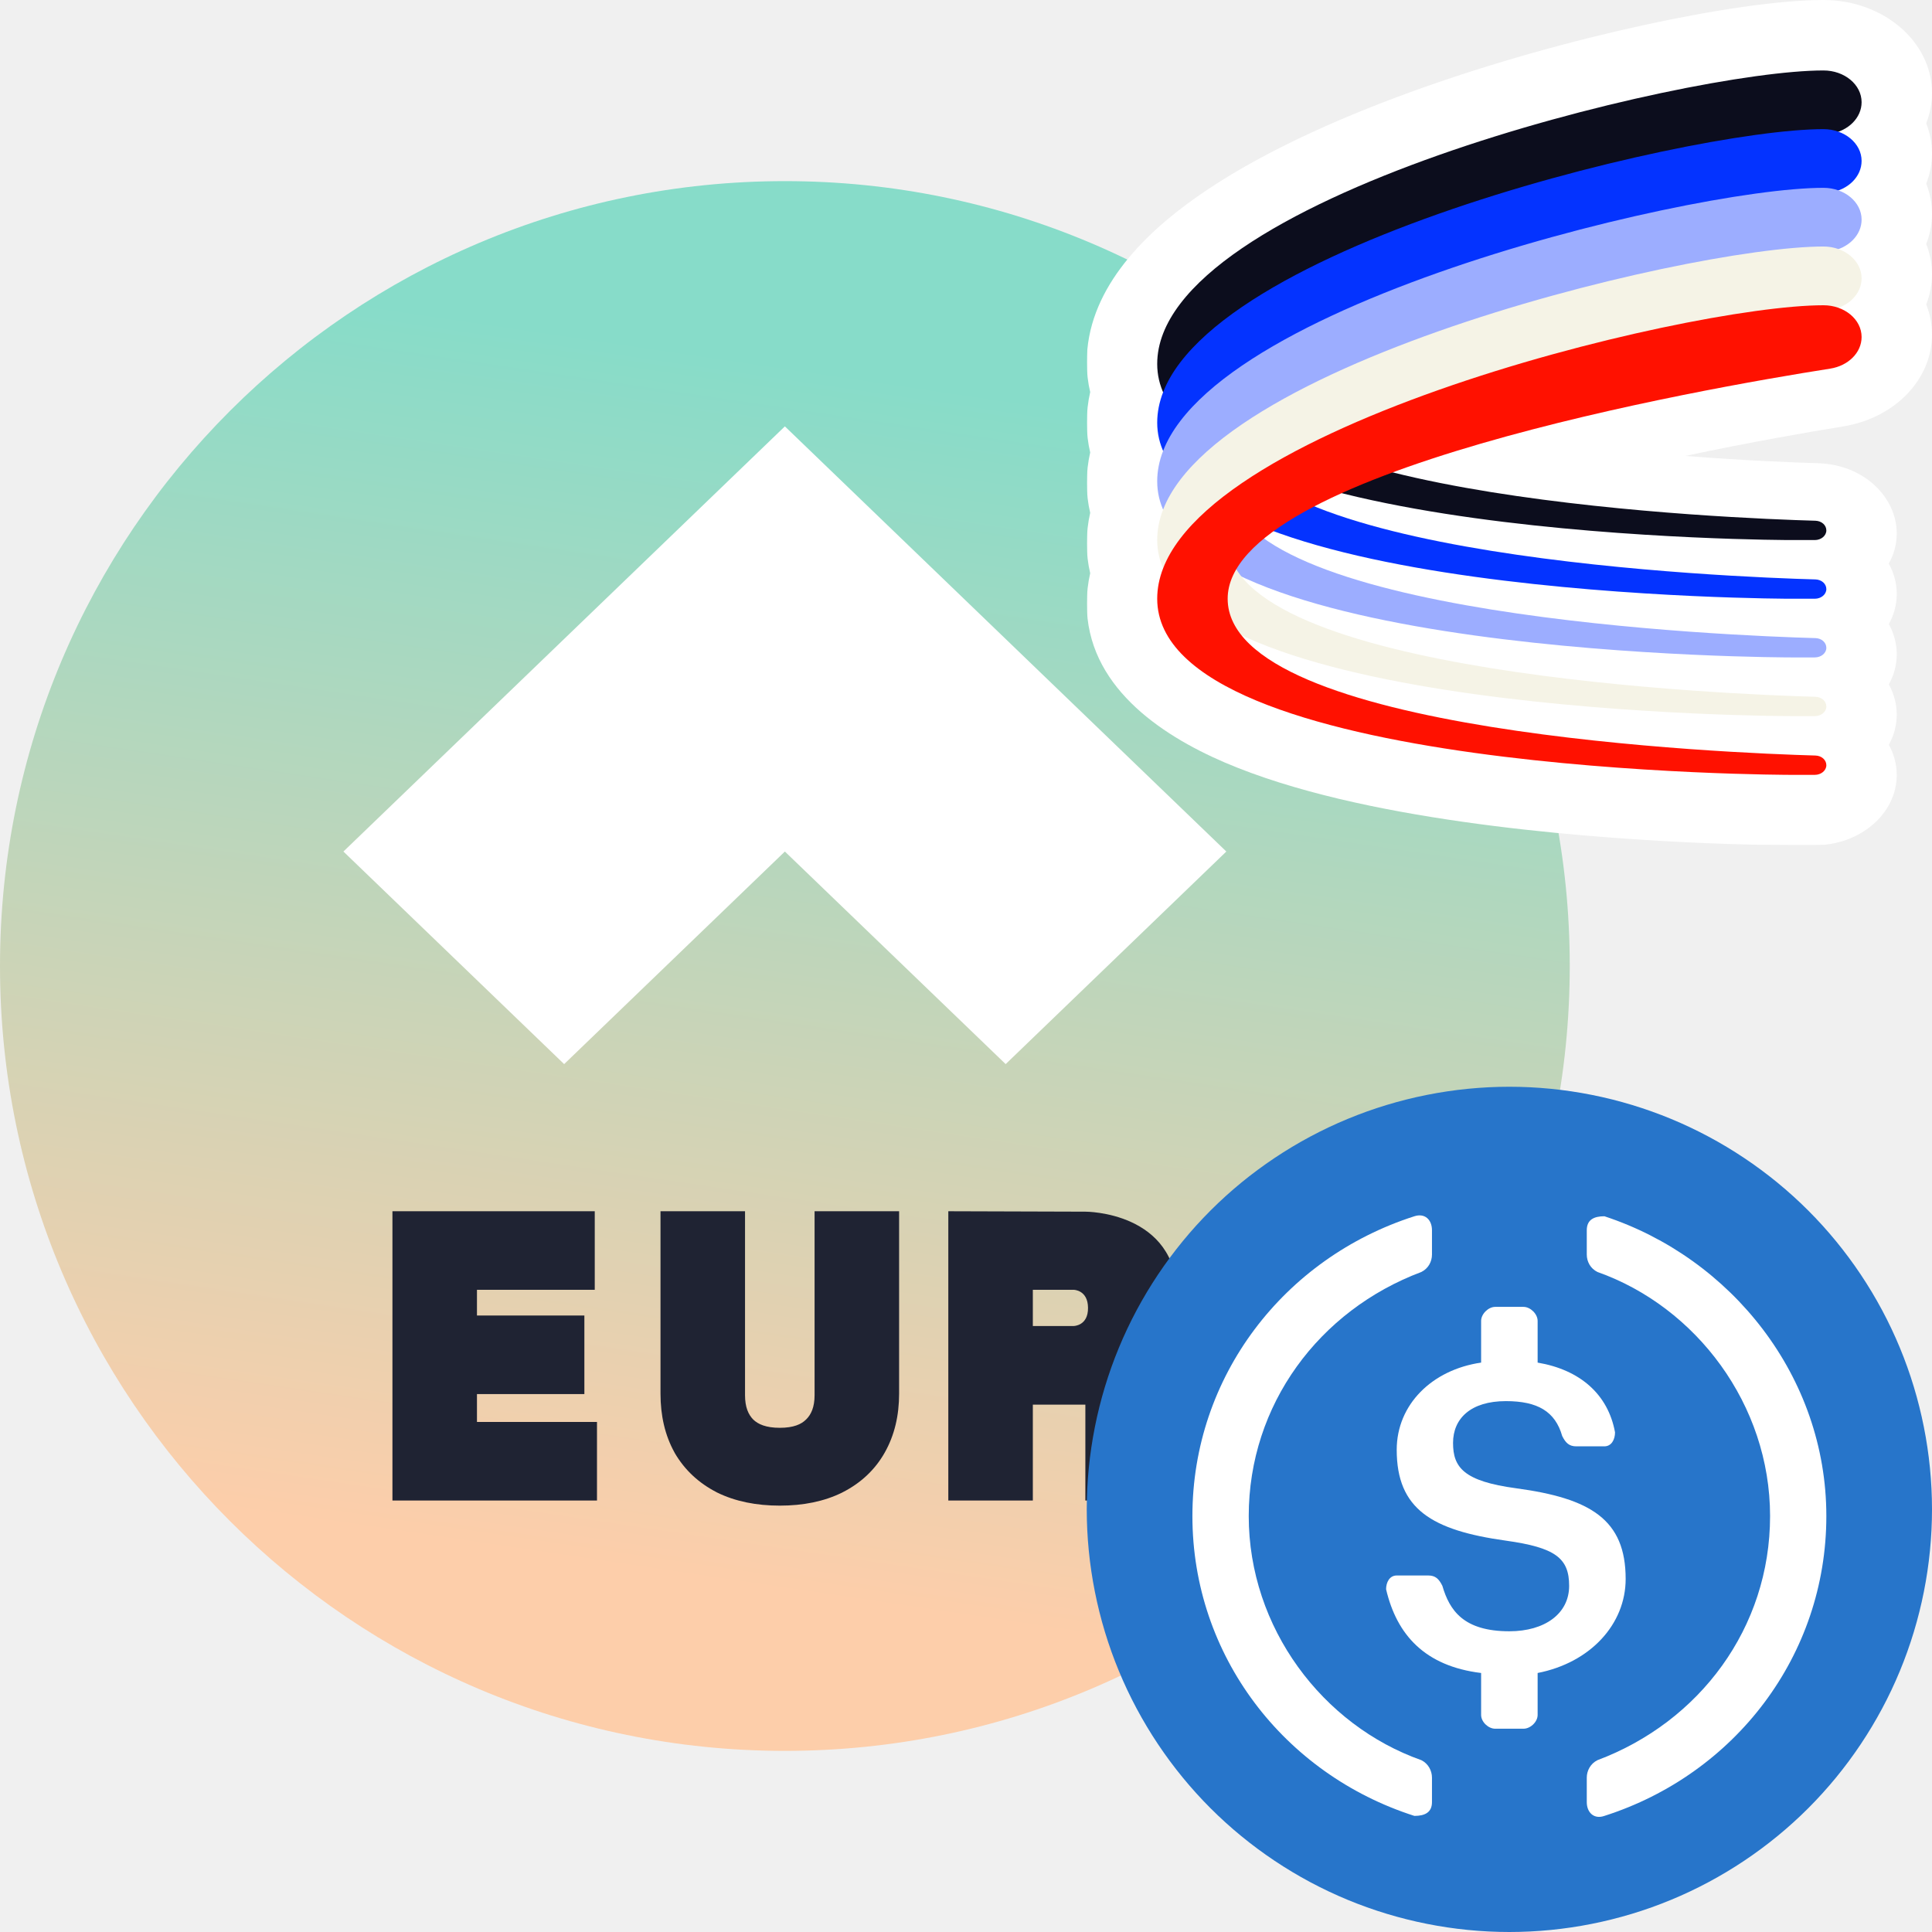
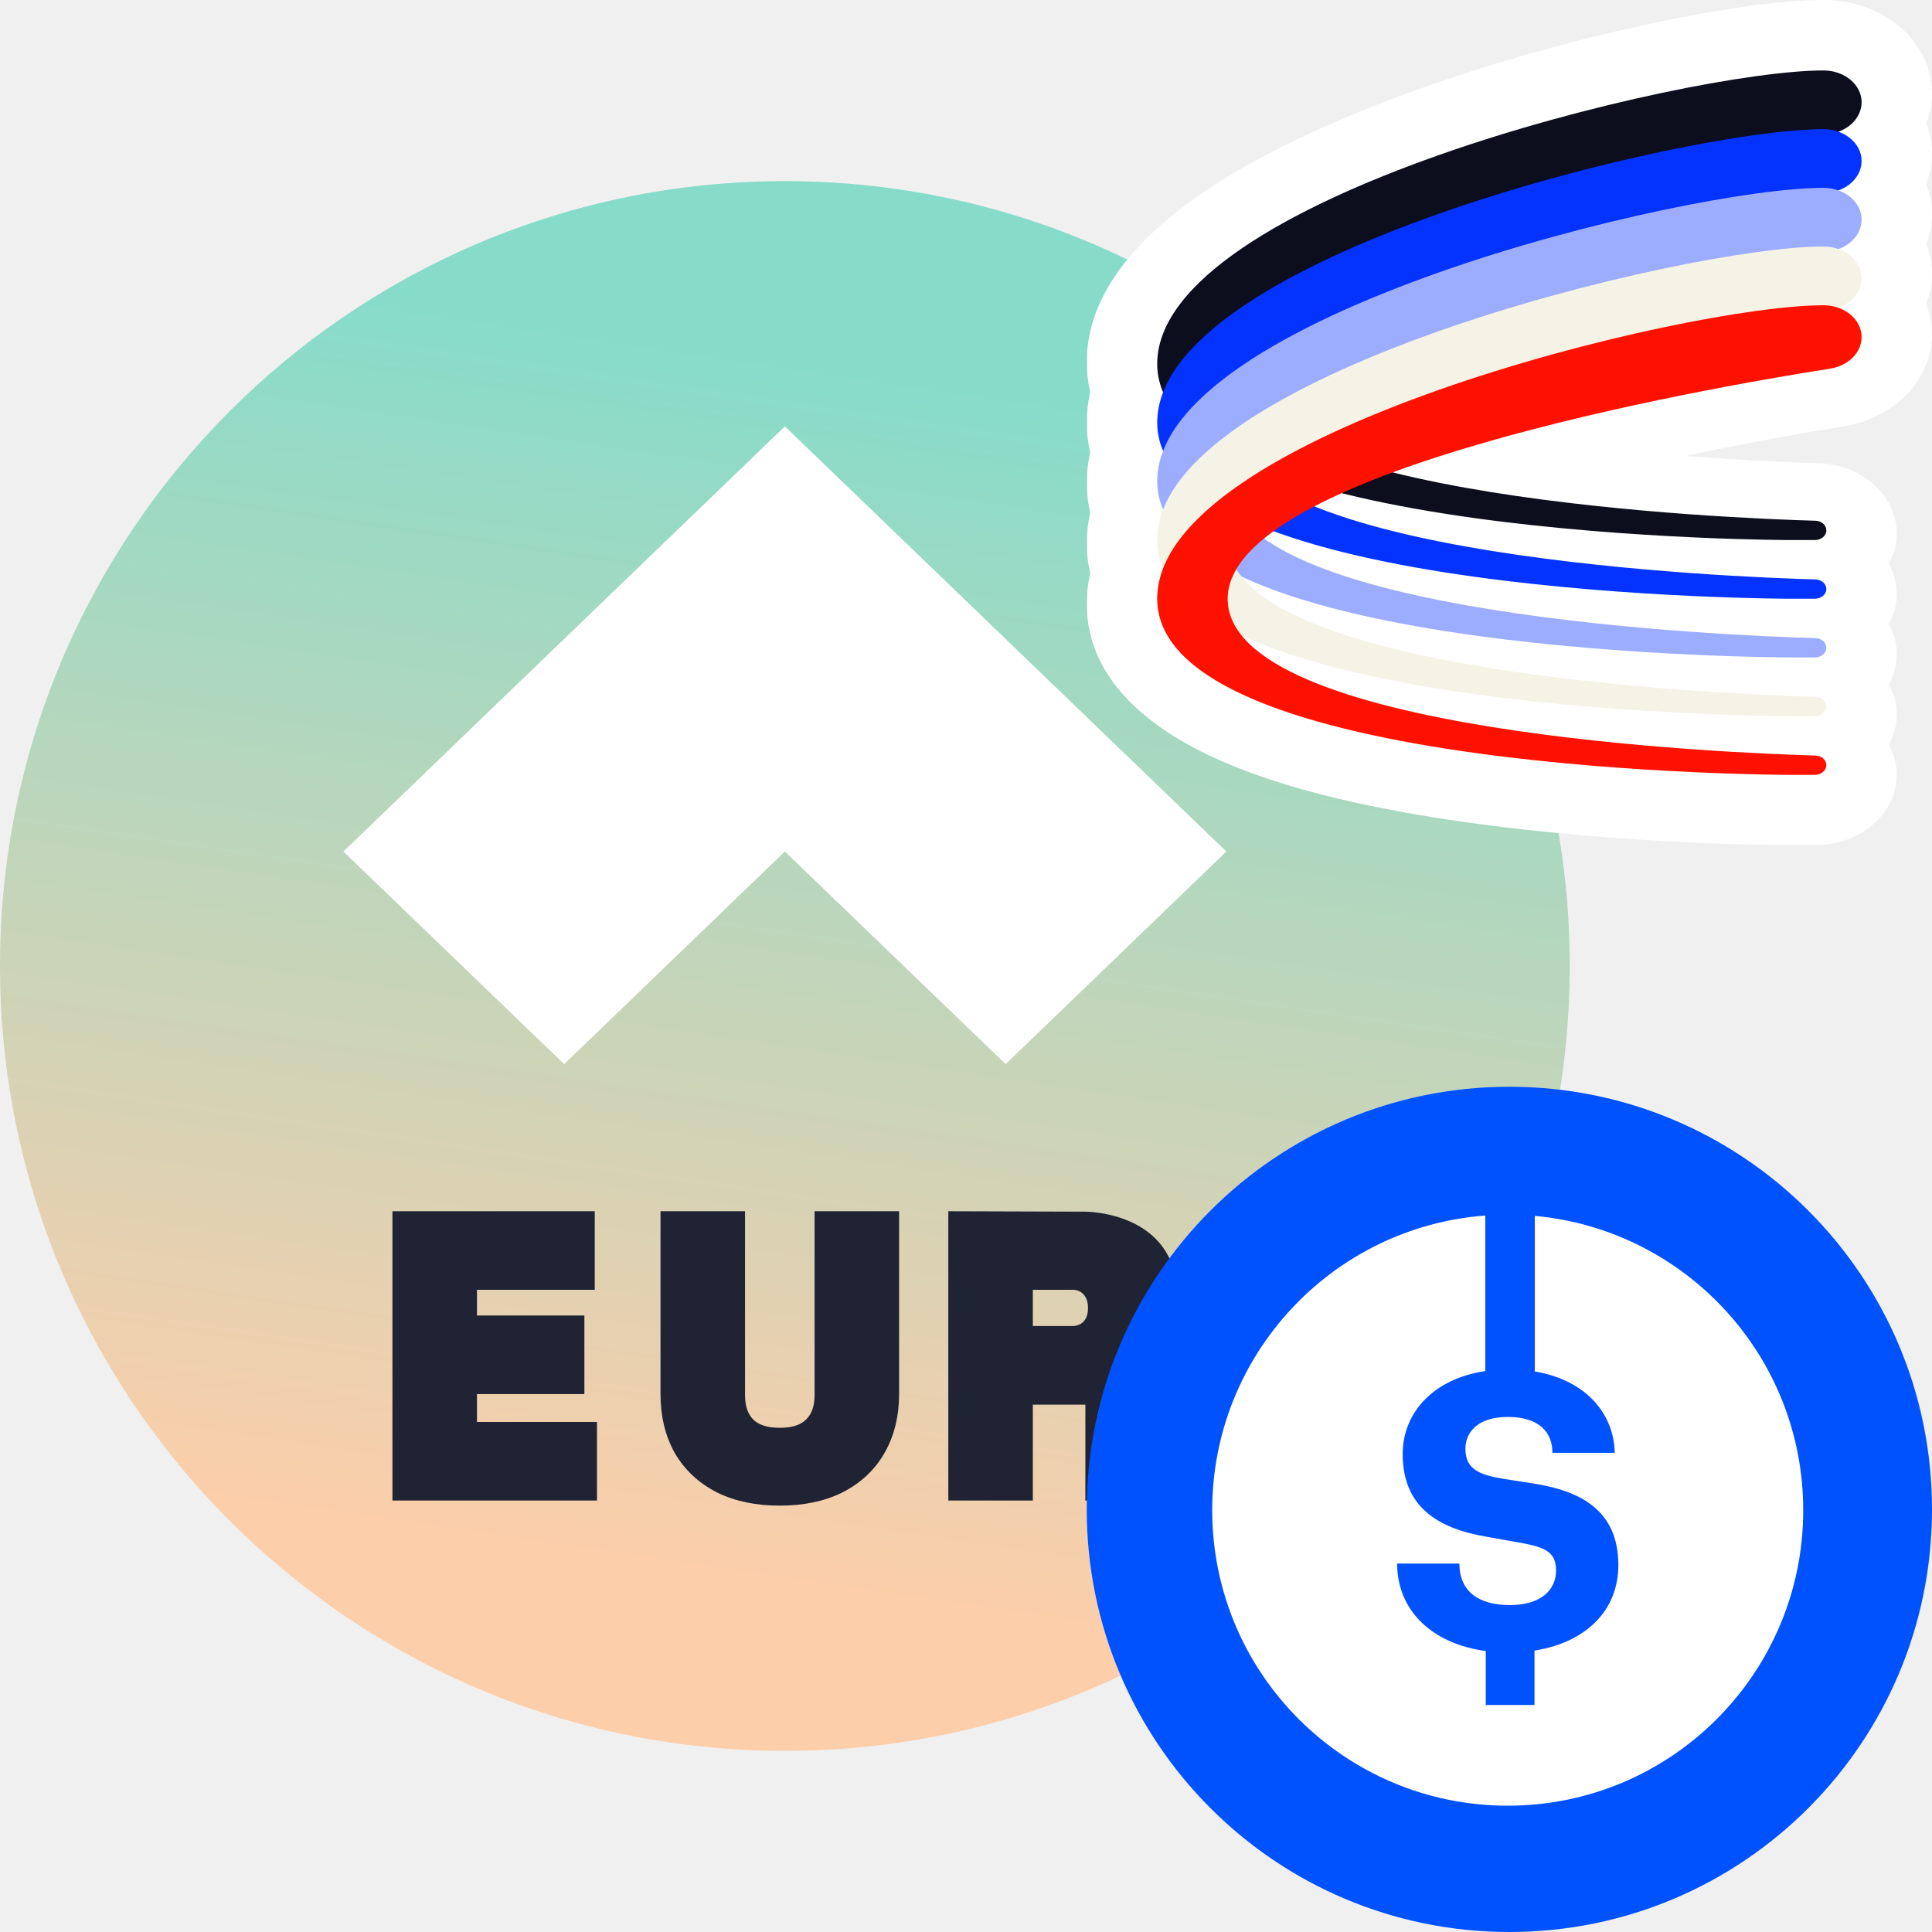
<svg xmlns="http://www.w3.org/2000/svg" width="32" height="32" viewBox="0 0 32 32" fill="none">
-   <g clip-path="url(#clip0_532_216434)">
-     <path d="M13 29C20.18 29 26 23.18 26 16C26 8.82 20.18 3 13 3C5.82 3 0 8.82 0 16C0 23.18 5.82 29 13 29Z" fill="url(#paint0_linear_532_216434)" />
+   <g clip-path="url(#clip0_543_216959)">
+     <path d="M13 29C20.18 29 26 23.18 26 16C26 8.82 20.18 3 13 3C5.82 3 0 8.82 0 16C0 23.18 5.82 29 13 29Z" fill="url(#paint0_linear_543_216959)" />
    <path fill-rule="evenodd" clip-rule="evenodd" d="M9.851 20.062H6.5V24.853H9.888V23.552H7.9V23.09H9.679V21.789H7.9V21.363H9.851V20.062ZM12.34 20.062H10.94V23.084C10.94 23.444 11.013 23.772 11.172 24.058L11.176 24.066C11.339 24.346 11.572 24.563 11.867 24.715L11.87 24.717L11.876 24.72C12.179 24.869 12.529 24.938 12.916 24.938C13.303 24.938 13.651 24.869 13.952 24.72L13.953 24.719C14.255 24.566 14.492 24.346 14.653 24.061C14.816 23.774 14.892 23.445 14.892 23.084V20.062H13.492V23.108C13.492 23.306 13.436 23.428 13.352 23.511L13.349 23.513C13.274 23.589 13.146 23.649 12.916 23.649C12.688 23.649 12.556 23.59 12.476 23.512C12.395 23.43 12.34 23.307 12.34 23.108V20.062ZM15.707 20.062L17.977 20.069C17.977 20.069 19.5 20.062 19.5 21.477C19.5 22.373 19.011 22.614 19.011 22.614C19.011 22.614 19.377 22.7 19.377 23.186V24.853H17.977V23.265H17.107V24.853H15.707V20.062ZM17.107 21.363V21.963H17.782C17.782 21.963 18.025 21.963 18.021 21.66C18.018 21.363 17.782 21.363 17.782 21.363H17.107Z" fill="#1F2333" />
    <path d="M20.312 14.104L13 7.062L5.688 14.104L9.344 17.625L13 14.104L16.657 17.625L20.312 14.104Z" fill="white" />
  </g>
-   <path fill-rule="evenodd" clip-rule="evenodd" d="M32 25C32 24.084 31.818 23.168 31.467 22.321C31.117 21.475 30.598 20.698 29.95 20.05C29.302 19.402 28.525 18.883 27.679 18.533C26.832 18.182 25.916 18 25 18C24.084 18 23.168 18.182 22.321 18.533C21.475 18.883 20.698 19.402 20.05 20.05C19.402 20.698 18.883 21.475 18.533 22.321C18.182 23.168 18 24.084 18 25C18 25.916 18.182 26.832 18.533 27.679C18.883 28.525 19.402 29.302 20.05 29.95C20.698 30.598 21.475 31.117 22.321 31.467C23.168 31.818 24.084 32 25 32C25.916 32 26.832 31.818 27.679 31.467C28.525 31.117 29.302 30.598 29.95 29.95C30.598 29.302 31.117 28.525 31.467 27.679C31.818 26.832 32 25.916 32 25Z" fill="#2775CA" />
-   <path fill-rule="evenodd" clip-rule="evenodd" d="M23.718 29.849C23.718 30.02 23.599 30.077 23.427 30.077C21.266 29.386 19.75 27.421 19.75 25.111C19.75 22.801 21.266 20.836 23.427 20.145C23.6 20.089 23.718 20.202 23.718 20.377C23.718 20.511 23.718 20.645 23.718 20.779C23.718 20.897 23.657 21.011 23.542 21.068C21.849 21.703 20.683 23.265 20.683 25.111C20.683 26.962 21.907 28.576 23.542 29.154C23.657 29.211 23.718 29.329 23.718 29.443C23.718 29.578 23.718 29.714 23.718 29.849Z" fill="white" />
-   <path fill-rule="evenodd" clip-rule="evenodd" d="M25.468 28.405C25.468 28.52 25.349 28.633 25.234 28.633C25.078 28.633 24.922 28.633 24.765 28.633C24.651 28.633 24.532 28.52 24.532 28.405C24.532 28.174 24.532 27.942 24.532 27.71C23.599 27.596 23.134 27.076 22.958 26.323C22.958 26.209 23.015 26.095 23.134 26.095C23.308 26.095 23.482 26.095 23.657 26.095C23.776 26.095 23.833 26.152 23.89 26.266C24.009 26.673 24.24 27.019 25 27.019C25.583 27.019 25.99 26.73 25.99 26.266C25.99 25.806 25.759 25.632 24.942 25.518C23.717 25.347 23.134 24.997 23.134 24.013C23.134 23.265 23.718 22.687 24.532 22.569C24.532 22.338 24.532 22.108 24.532 21.878C24.532 21.764 24.651 21.646 24.765 21.646C24.922 21.646 25.078 21.646 25.234 21.646C25.349 21.646 25.468 21.764 25.468 21.878C25.468 22.108 25.468 22.338 25.468 22.569C26.166 22.687 26.634 23.09 26.75 23.724C26.75 23.842 26.692 23.956 26.573 23.956C26.418 23.956 26.264 23.956 26.109 23.956C25.99 23.956 25.932 23.899 25.875 23.785C25.759 23.378 25.468 23.207 24.942 23.207C24.359 23.207 24.067 23.496 24.067 23.899C24.067 24.302 24.24 24.534 25.115 24.651C26.344 24.817 26.926 25.168 26.926 26.152C26.926 26.901 26.343 27.539 25.468 27.71V28.405Z" fill="white" />
-   <path fill-rule="evenodd" clip-rule="evenodd" d="M26.574 30.077C26.401 30.138 26.282 30.02 26.282 29.849C26.282 29.714 26.282 29.578 26.282 29.443C26.282 29.329 26.343 29.211 26.459 29.154C28.151 28.519 29.318 26.962 29.318 25.111C29.318 23.264 28.093 21.646 26.459 21.068C26.343 21.011 26.282 20.897 26.282 20.779C26.282 20.645 26.282 20.511 26.282 20.377C26.282 20.202 26.401 20.145 26.574 20.145C28.677 20.836 30.25 22.801 30.25 25.111C30.25 27.421 28.735 29.386 26.574 30.077Z" fill="white" />
-   <g clip-path="url(#clip1_532_216434)">
-     <mask id="mask0_532_216434" style="mask-type:luminance" maskUnits="userSpaceOnUse" x="18" y="0" width="14" height="14">
+   <g clip-path="url(#clip1_543_216959)">
+     <mask id="mask0_543_216959" style="mask-type:luminance" maskUnits="userSpaceOnUse" x="18" y="0" width="14" height="14">
      <path d="M32 0H18V14H32V0Z" fill="white" />
    </mask>
-     <g mask="url(#mask0_532_216434)">
+     <g mask="url(#mask0_543_216959)">
      <path fill-rule="evenodd" clip-rule="evenodd" d="M30.202 8.69395e-10C29.481 -1.37073e-05 28.391 0.162 27.226 0.416C26.035 0.675 24.67 1.051 23.372 1.522C22.086 1.989 20.808 2.57 19.831 3.256C18.888 3.917 18 4.838 18 6C18 6.173 18.02 6.338 18.057 6.494C18.02 6.657 18 6.826 18 7C18 7.173 18.02 7.338 18.057 7.494C18.02 7.657 18 7.826 18 8C18 8.173 18.02 8.338 18.057 8.494C18.02 8.657 18 8.826 18 9C18 9.173 18.02 9.338 18.057 9.494C18.02 9.657 18 9.826 18 10C18 11.34 19.19 12.159 20.285 12.629C21.426 13.118 22.875 13.418 24.225 13.611C25.594 13.807 26.952 13.903 27.961 13.952C28.467 13.976 28.89 13.988 29.187 13.994C29.333 13.997 29.574 13.999 29.661 14L29.667 14H30.059C30.808 14 31.416 13.479 31.416 12.836C31.416 12.662 31.37 12.491 31.285 12.336C31.369 12.185 31.416 12.015 31.416 11.836C31.416 11.662 31.37 11.491 31.285 11.336C31.369 11.185 31.416 11.015 31.416 10.836C31.416 10.662 31.37 10.491 31.285 10.336C31.369 10.185 31.416 10.015 31.416 9.836C31.416 9.661 31.37 9.49 31.284 9.335C31.369 9.184 31.416 9.015 31.416 8.836C31.416 8.243 30.881 7.694 30.108 7.672C29.759 7.662 28.933 7.632 27.911 7.552C29.009 7.319 29.967 7.154 30.527 7.063C31.382 6.925 32 6.287 32 5.541C32 5.367 31.966 5.199 31.904 5.042C31.966 4.884 32 4.716 32 4.541C32 4.367 31.966 4.199 31.904 4.042C31.966 3.884 32 3.716 32 3.541C32 3.367 31.966 3.199 31.904 3.042C31.966 2.884 32 2.716 32 2.541C32 2.367 31.966 2.199 31.904 2.042C31.966 1.884 32 1.716 32 1.541C32 0.69 31.195 1.69891e-05 30.202 8.69395e-10Z" fill="white" />
      <path d="M30.202 1.167C30.551 1.167 30.834 1.402 30.834 1.693C30.834 1.95 30.615 2.17 30.312 2.217C28.192 2.55 20.334 3.925 20.334 6.028C20.334 8.264 28.723 8.587 30.069 8.625C30.173 8.628 30.25 8.699 30.25 8.785C30.25 8.873 30.164 8.945 30.059 8.945H29.958H29.667C29.667 8.945 19.167 8.945 19.167 6.028C19.167 3.288 27.917 1.167 30.202 1.167Z" fill="#0C0D1D" />
      <path d="M30.202 2.139C30.551 2.139 30.834 2.375 30.834 2.665C30.834 2.923 30.615 3.142 30.312 3.19C28.192 3.522 20.334 4.897 20.334 7C20.334 9.236 28.723 9.56 30.069 9.597C30.173 9.6 30.25 9.671 30.25 9.757C30.25 9.845 30.164 9.917 30.059 9.917H29.958H29.667C29.667 9.917 19.167 9.917 19.167 7C19.167 4.26 27.917 2.139 30.202 2.139Z" fill="#0433FF" />
      <path d="M30.202 3.111C30.551 3.111 30.834 3.347 30.834 3.637C30.834 3.895 30.615 4.114 30.312 4.162C28.192 4.494 20.334 5.87 20.334 7.972C20.334 10.208 28.723 10.532 30.069 10.569C30.173 10.572 30.25 10.643 30.25 10.73C30.25 10.818 30.164 10.889 30.059 10.889H29.958H29.667C29.667 10.889 19.167 10.889 19.167 7.972C19.167 5.232 27.917 3.111 30.202 3.111Z" fill="#9CADFF" />
      <path d="M30.202 4.083C30.551 4.083 30.834 4.319 30.834 4.61C30.834 4.867 30.615 5.086 30.312 5.134C28.192 5.467 20.334 6.842 20.334 8.944C20.334 11.18 28.723 11.504 30.069 11.541C30.173 11.544 30.25 11.615 30.25 11.702C30.25 11.79 30.164 11.861 30.059 11.861H29.958H29.667C29.667 11.861 19.167 11.861 19.167 8.944C19.167 6.204 27.917 4.083 30.202 4.083Z" fill="#F5F3E6" />
      <path d="M30.202 5.056C30.551 5.056 30.834 5.291 30.834 5.582C30.834 5.839 30.615 6.059 30.312 6.106C28.192 6.439 20.334 7.814 20.334 9.917C20.334 12.152 28.723 12.476 30.069 12.514C30.173 12.517 30.25 12.588 30.25 12.674C30.25 12.762 30.164 12.834 30.059 12.834H29.958H29.667C29.667 12.834 19.167 12.834 19.167 9.917C19.167 7.177 27.917 5.056 30.202 5.056Z" fill="#FF1100" />
    </g>
  </g>
+   <g clip-path="url(#clip2_543_216959)">
+     <path d="M32 25C32 21.134 28.866 18 25 18C21.134 18 18 21.134 18 25C18 28.866 21.134 32 25 32C28.866 32 32 28.866 32 25Z" fill="#0052FF" />
+     <path fill-rule="evenodd" clip-rule="evenodd" d="M24.601 20.133V22.709C23.733 22.839 23.233 23.404 23.233 24.083C23.233 24.95 23.802 25.311 24.609 25.451L25.098 25.538C25.555 25.618 25.773 25.678 25.773 26.011C25.773 26.332 25.528 26.585 25.006 26.585C24.49 26.585 24.172 26.358 24.172 25.898H23.141C23.141 26.672 23.716 27.226 24.609 27.346V28.24H25.416V27.339C26.262 27.206 26.805 26.679 26.805 25.924C26.805 25.01 26.17 24.69 25.389 24.57L24.92 24.497C24.503 24.43 24.272 24.337 24.272 23.996C24.272 23.729 24.47 23.469 24.973 23.469C25.495 23.469 25.713 23.723 25.713 24.063H26.745C26.732 23.417 26.271 22.858 25.421 22.716V20.139C27.914 20.366 29.867 22.461 29.867 25.014C29.867 27.717 27.676 29.908 24.973 29.908C22.27 29.908 20.078 27.717 20.078 25.014C20.078 22.435 22.071 20.323 24.601 20.133Z" fill="white" />
+   </g>
  <defs>
-     <linearGradient id="paint0_linear_532_216434" x1="6.729" y1="5.096" x2="3.779" y2="25.013" gradientUnits="userSpaceOnUse">
+     <linearGradient id="paint0_linear_543_216959" x1="6.729" y1="5.096" x2="3.779" y2="25.013" gradientUnits="userSpaceOnUse">
      <stop stop-color="#87DCC9" />
      <stop offset="1" stop-color="#FDCEAA" />
    </linearGradient>
-     <clipPath id="clip0_532_216434">
+     <clipPath id="clip0_543_216959">
      <rect width="26" height="26" fill="white" transform="translate(0 3)" />
    </clipPath>
-     <clipPath id="clip1_532_216434">
+     <clipPath id="clip1_543_216959">
      <rect width="14" height="14" fill="white" transform="translate(18)" />
+     </clipPath>
+     <clipPath id="clip2_543_216959">
+       <rect width="14" height="14" fill="white" transform="translate(18 18)" />
    </clipPath>
  </defs>
</svg>
